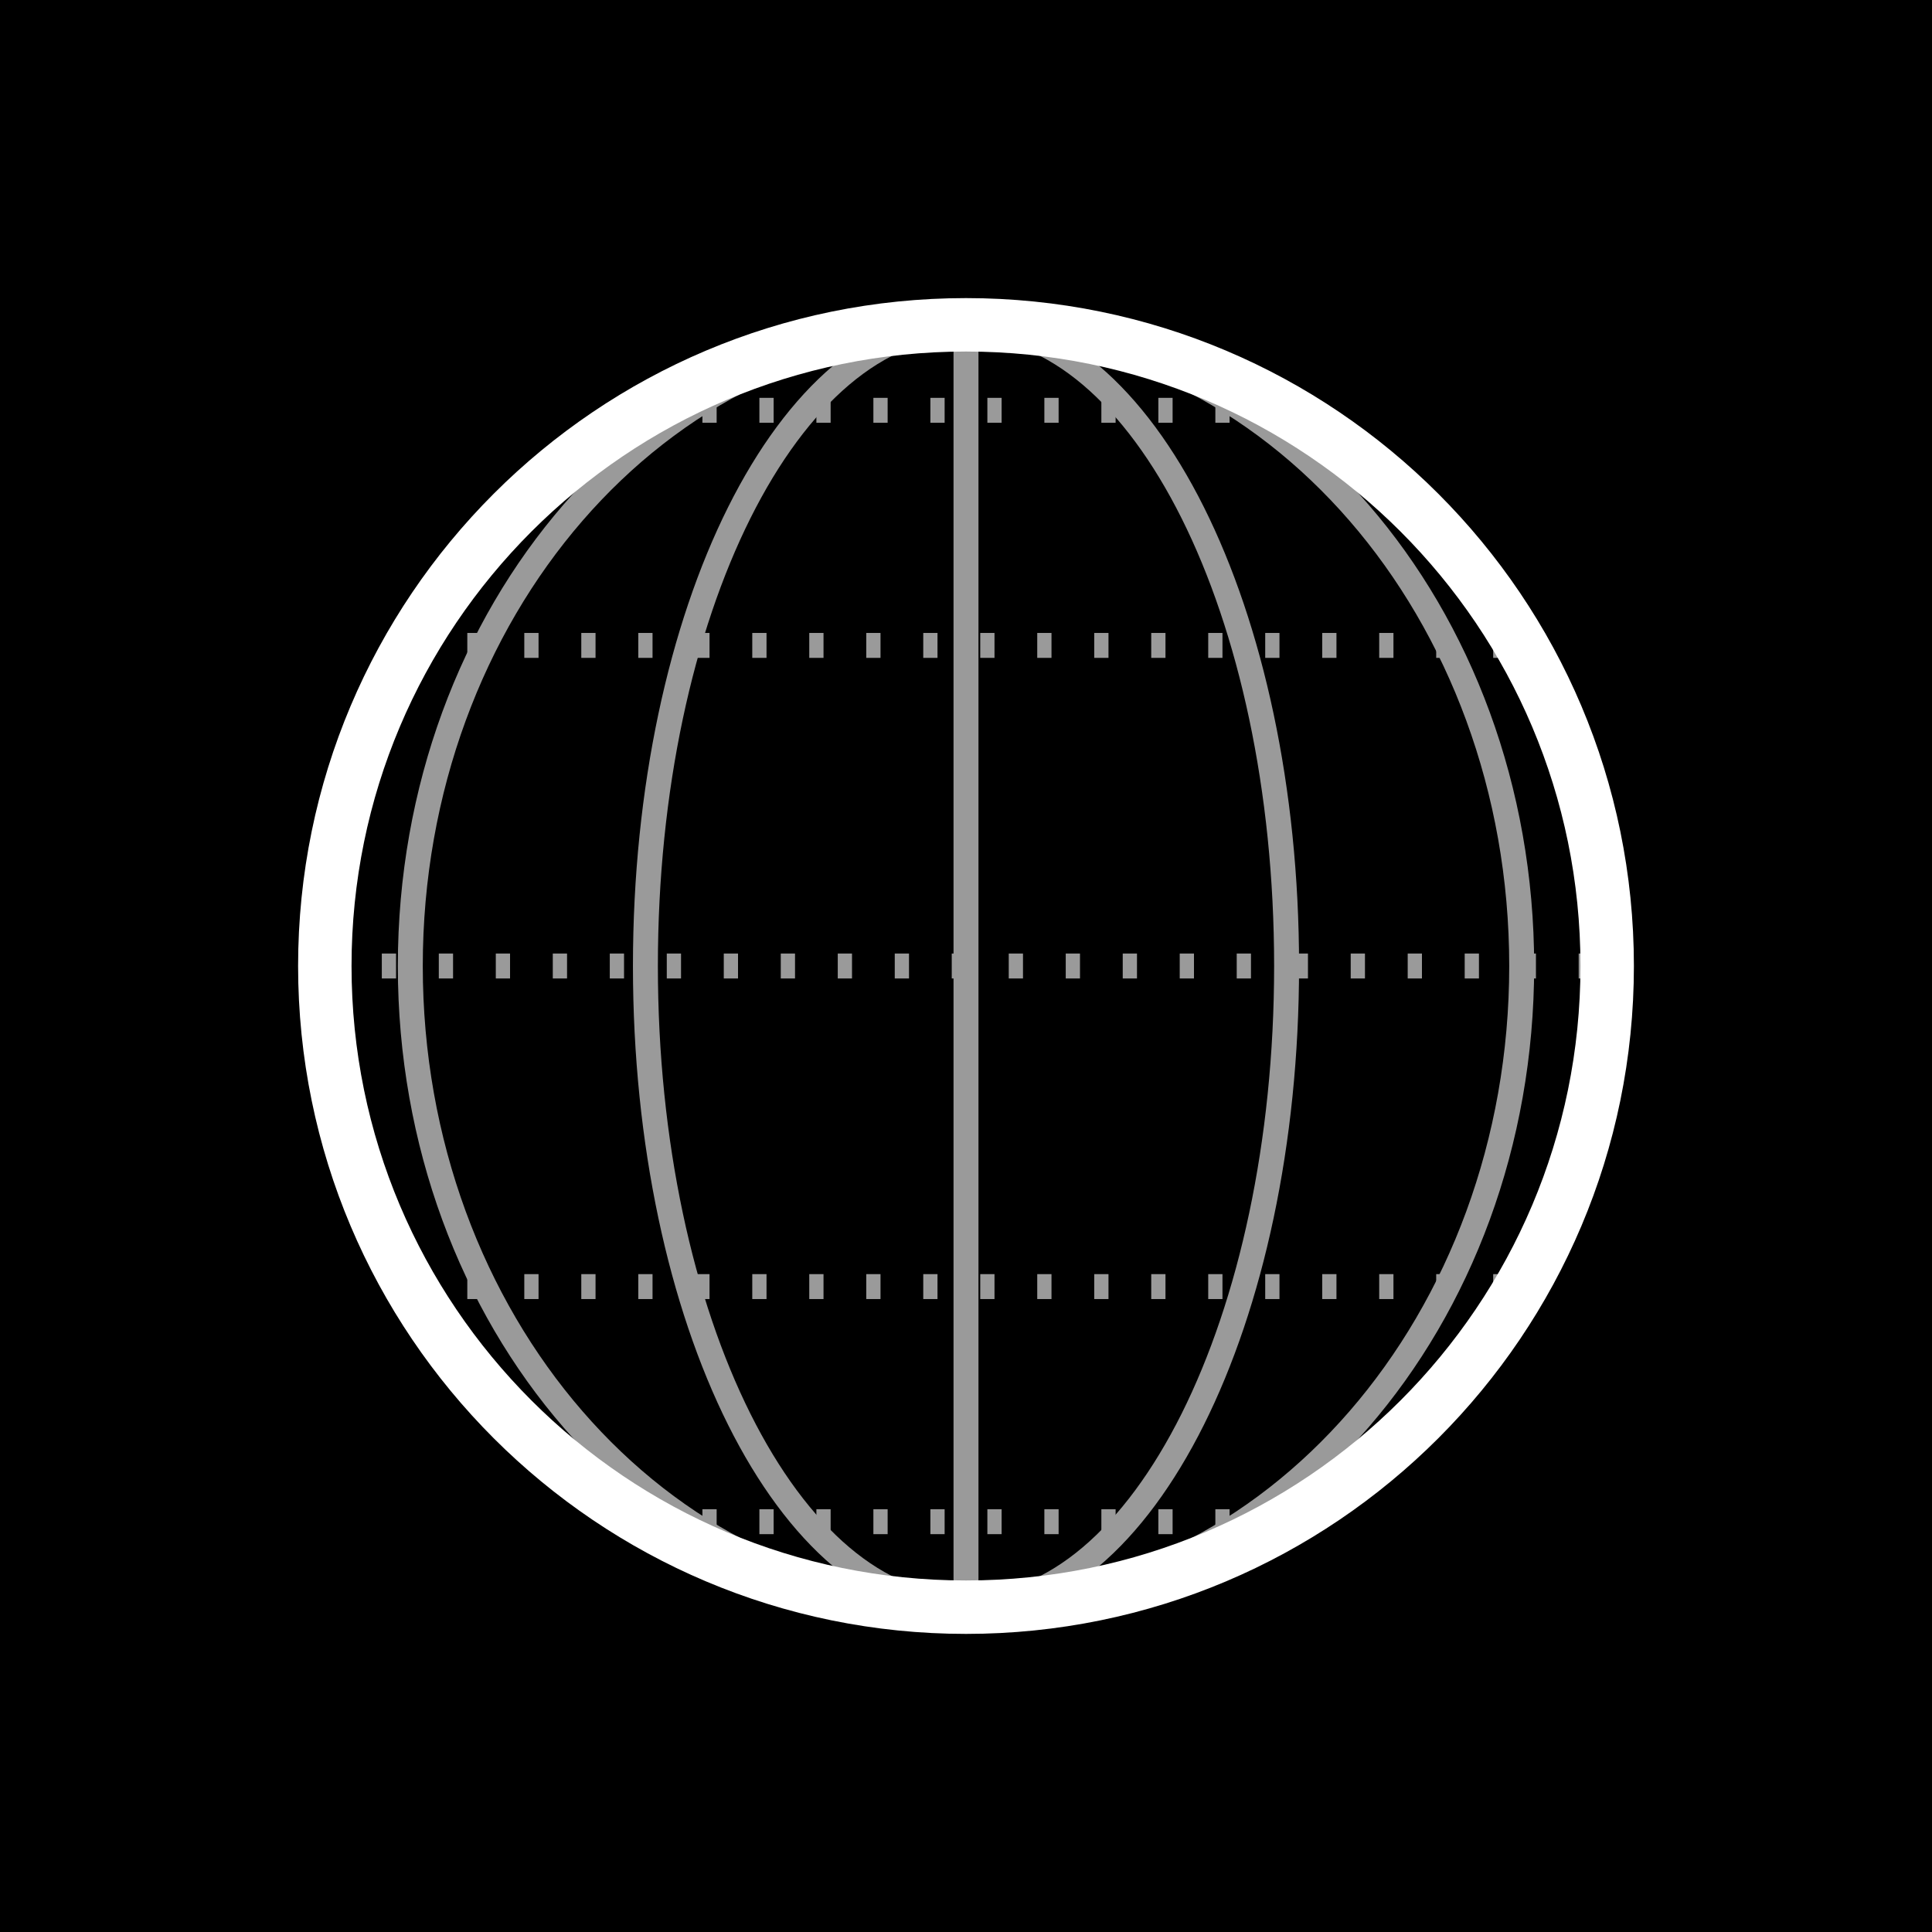
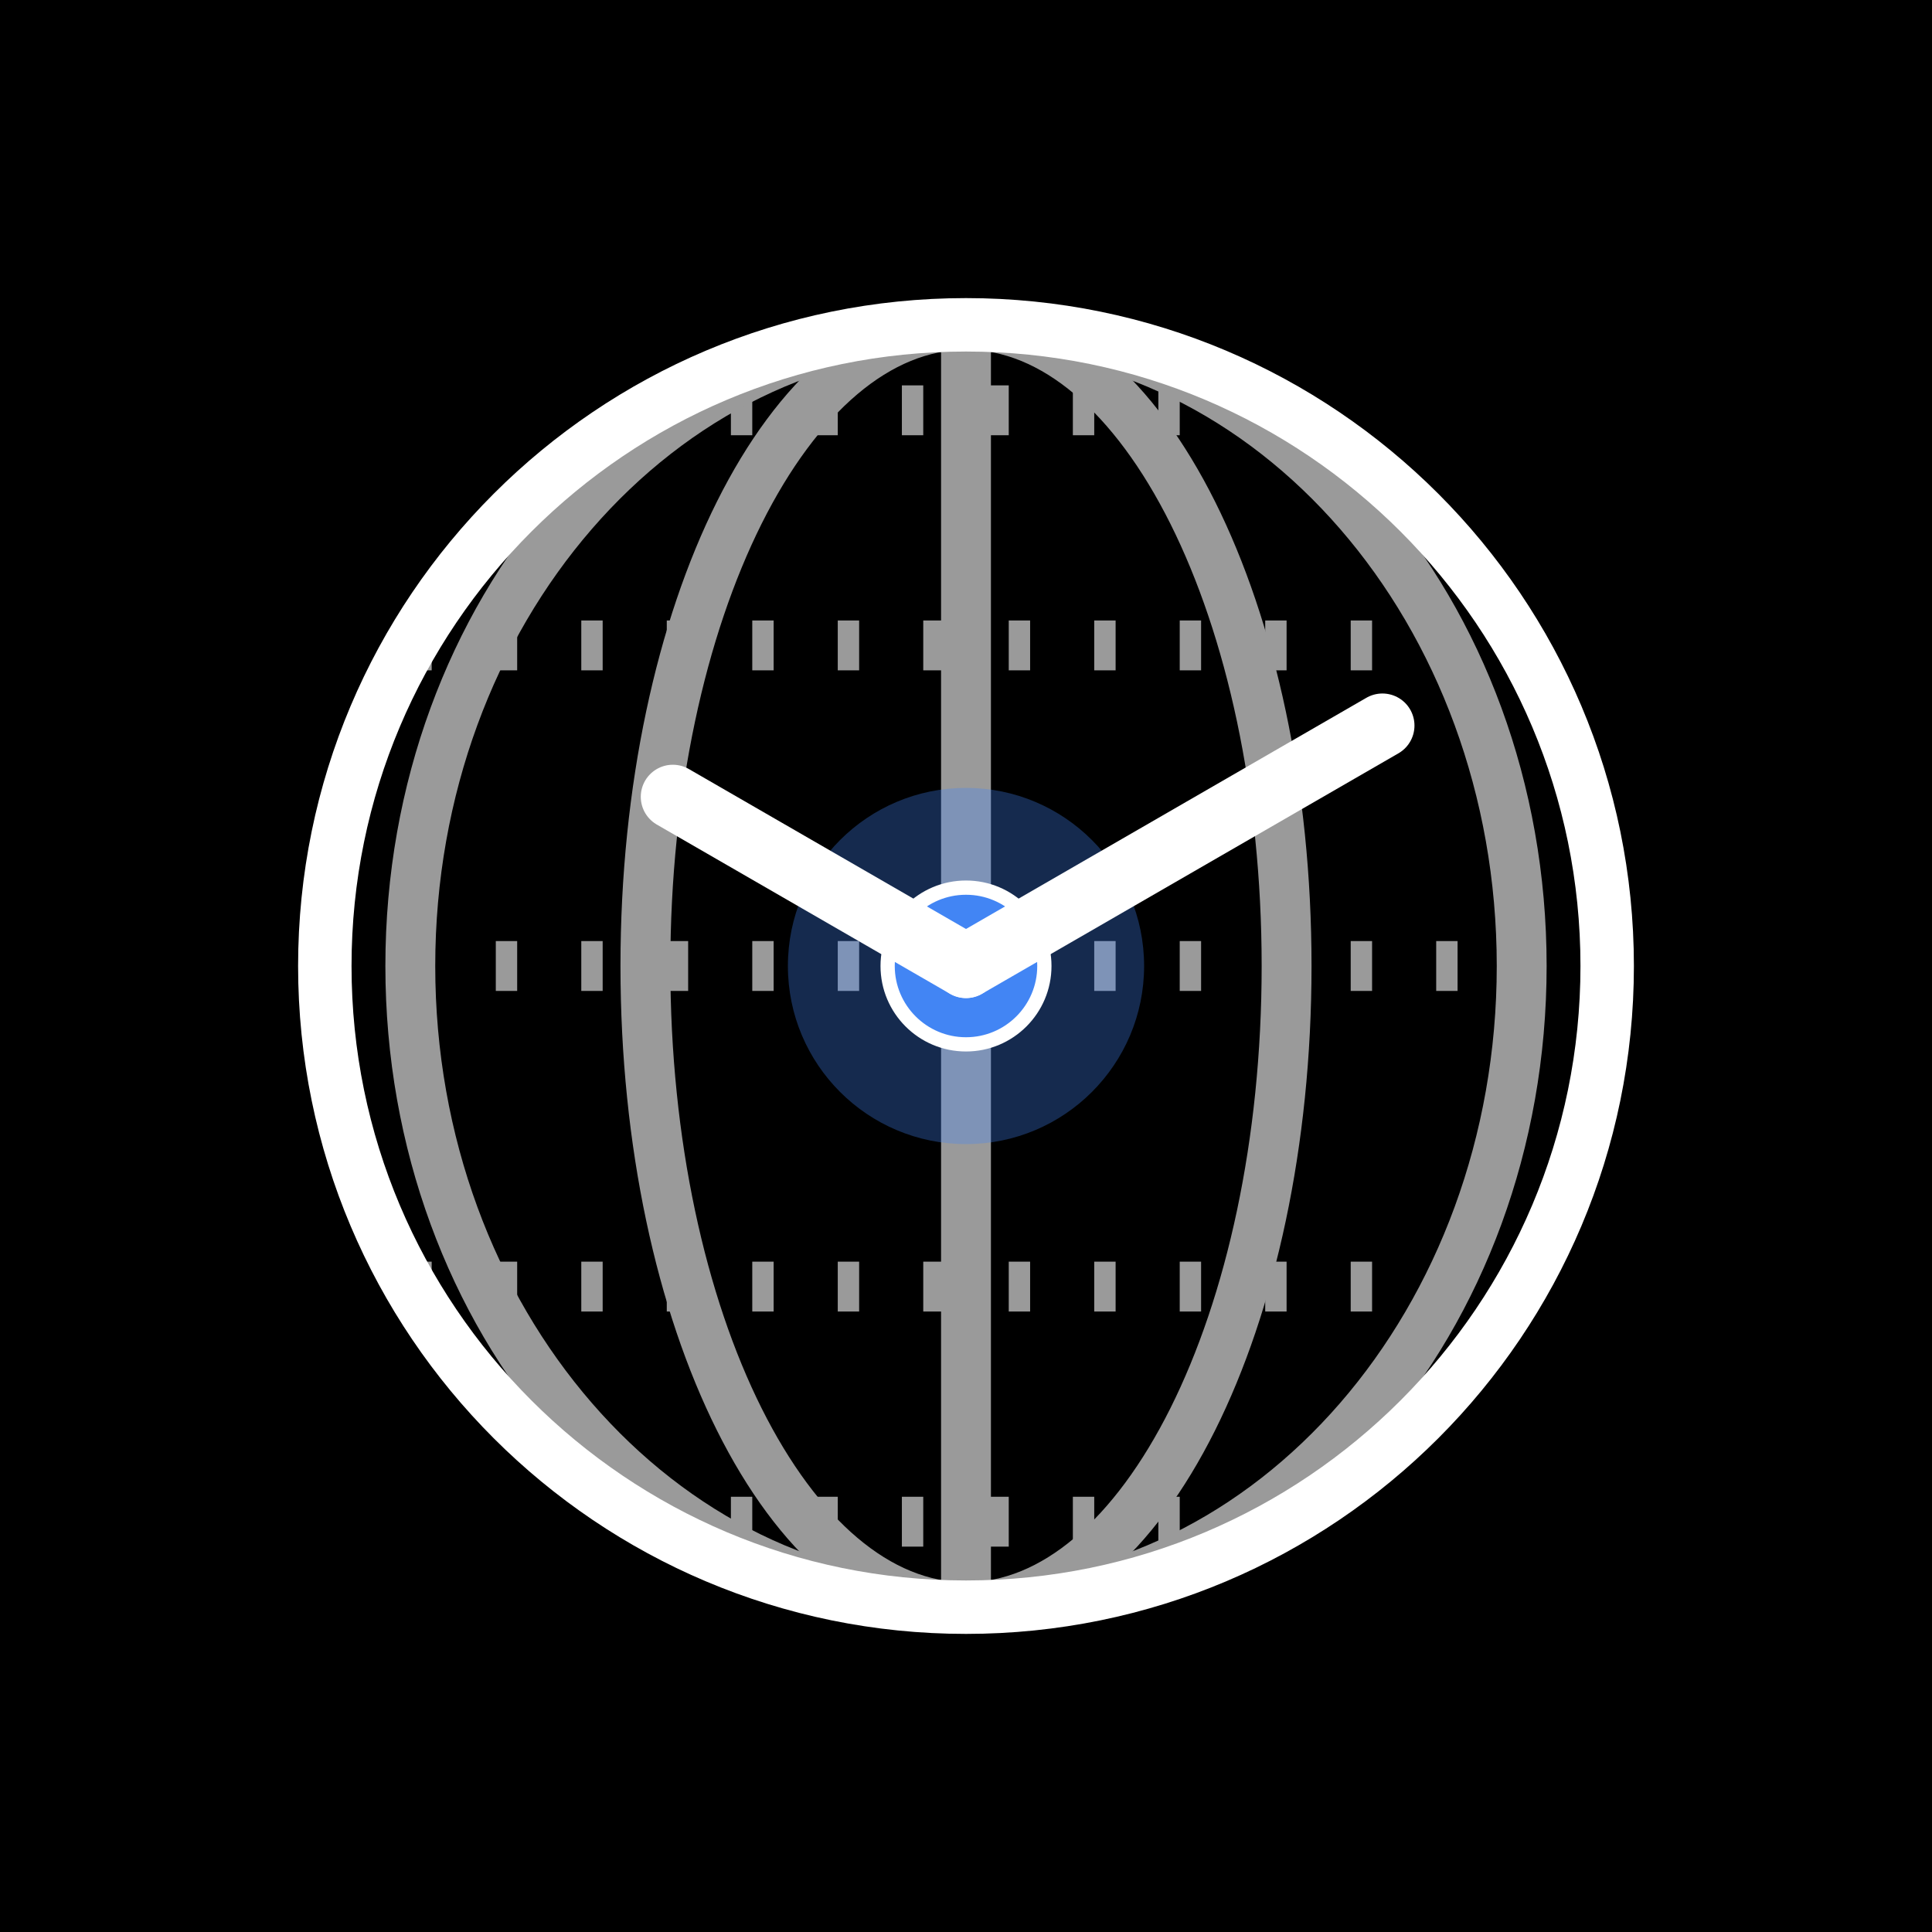
<svg xmlns="http://www.w3.org/2000/svg" viewBox="0 0 512 512" width="512" height="512">
  <rect width="512" height="512" fill="#000000" />
  <g transform="translate(256 256) scale(0.944)">
-     <line x1="-180" y1="0" x2="180" y2="0" stroke="#9a9a9a" stroke-width="7" stroke-dasharray="4 12" />
-     <line x1="-156" y1="-90" x2="156" y2="-90" stroke="#9a9a9a" stroke-width="7" stroke-dasharray="4 12" />
-     <line x1="-156" y1="90" x2="156" y2="90" stroke="#9a9a9a" stroke-width="7" stroke-dasharray="4 12" />
-     <line x1="-90" y1="-156" x2="90" y2="-156" stroke="#9a9a9a" stroke-width="7" stroke-dasharray="4 12" />
-     <line x1="-90" y1="156" x2="90" y2="156" stroke="#9a9a9a" stroke-width="7" stroke-dasharray="4 12" />
-     <line x1="0" y1="-180" x2="0" y2="180" stroke="#9a9a9a" stroke-width="7" />
-     <ellipse cx="0" cy="0" rx="90" ry="180" fill="none" stroke="#9a9a9a" stroke-width="7" />
-     <ellipse cx="0" cy="0" rx="156" ry="180" fill="none" stroke="#9a9a9a" stroke-width="7" />
+     <line x1="-180" y1="0" x2="180" y2="0" stroke="#9a9a9a" stroke-width="14" stroke-dasharray="6 18" />
+     <line x1="-156" y1="-90" x2="156" y2="-90" stroke="#9a9a9a" stroke-width="14" stroke-dasharray="6 18" />
+     <line x1="-156" y1="90" x2="156" y2="90" stroke="#9a9a9a" stroke-width="14" stroke-dasharray="6 18" />
+     <line x1="-90" y1="-156" x2="90" y2="-156" stroke="#9a9a9a" stroke-width="14" stroke-dasharray="6 18" />
+     <line x1="-90" y1="156" x2="90" y2="156" stroke="#9a9a9a" stroke-width="14" stroke-dasharray="6 18" />
+     <line x1="0" y1="-180" x2="0" y2="180" stroke="#9a9a9a" stroke-width="14" />
+     <ellipse cx="0" cy="0" rx="90" ry="180" fill="none" stroke="#9a9a9a" stroke-width="14" />
+     <ellipse cx="0" cy="0" rx="156" ry="180" fill="none" stroke="#9a9a9a" stroke-width="14" />
    <circle cx="0" cy="0" r="180" fill="none" stroke="#ffffff" stroke-width="15" />
+     <circle cx="0" cy="0" r="50" fill="#4285F4" opacity="0.32" />
+     <circle cx="0" cy="0" r="22" fill="#4285F4" stroke="#ffffff" stroke-width="4" />
+     <line x1="0" y1="0" x2="-82.3" y2="-47.5" stroke="#ffffff" stroke-width="18" stroke-linecap="round" />
+     <line x1="0" y1="0" x2="116.9" y2="-67.5" stroke="#ffffff" stroke-width="18" stroke-linecap="round" />
  </g>
</svg>
